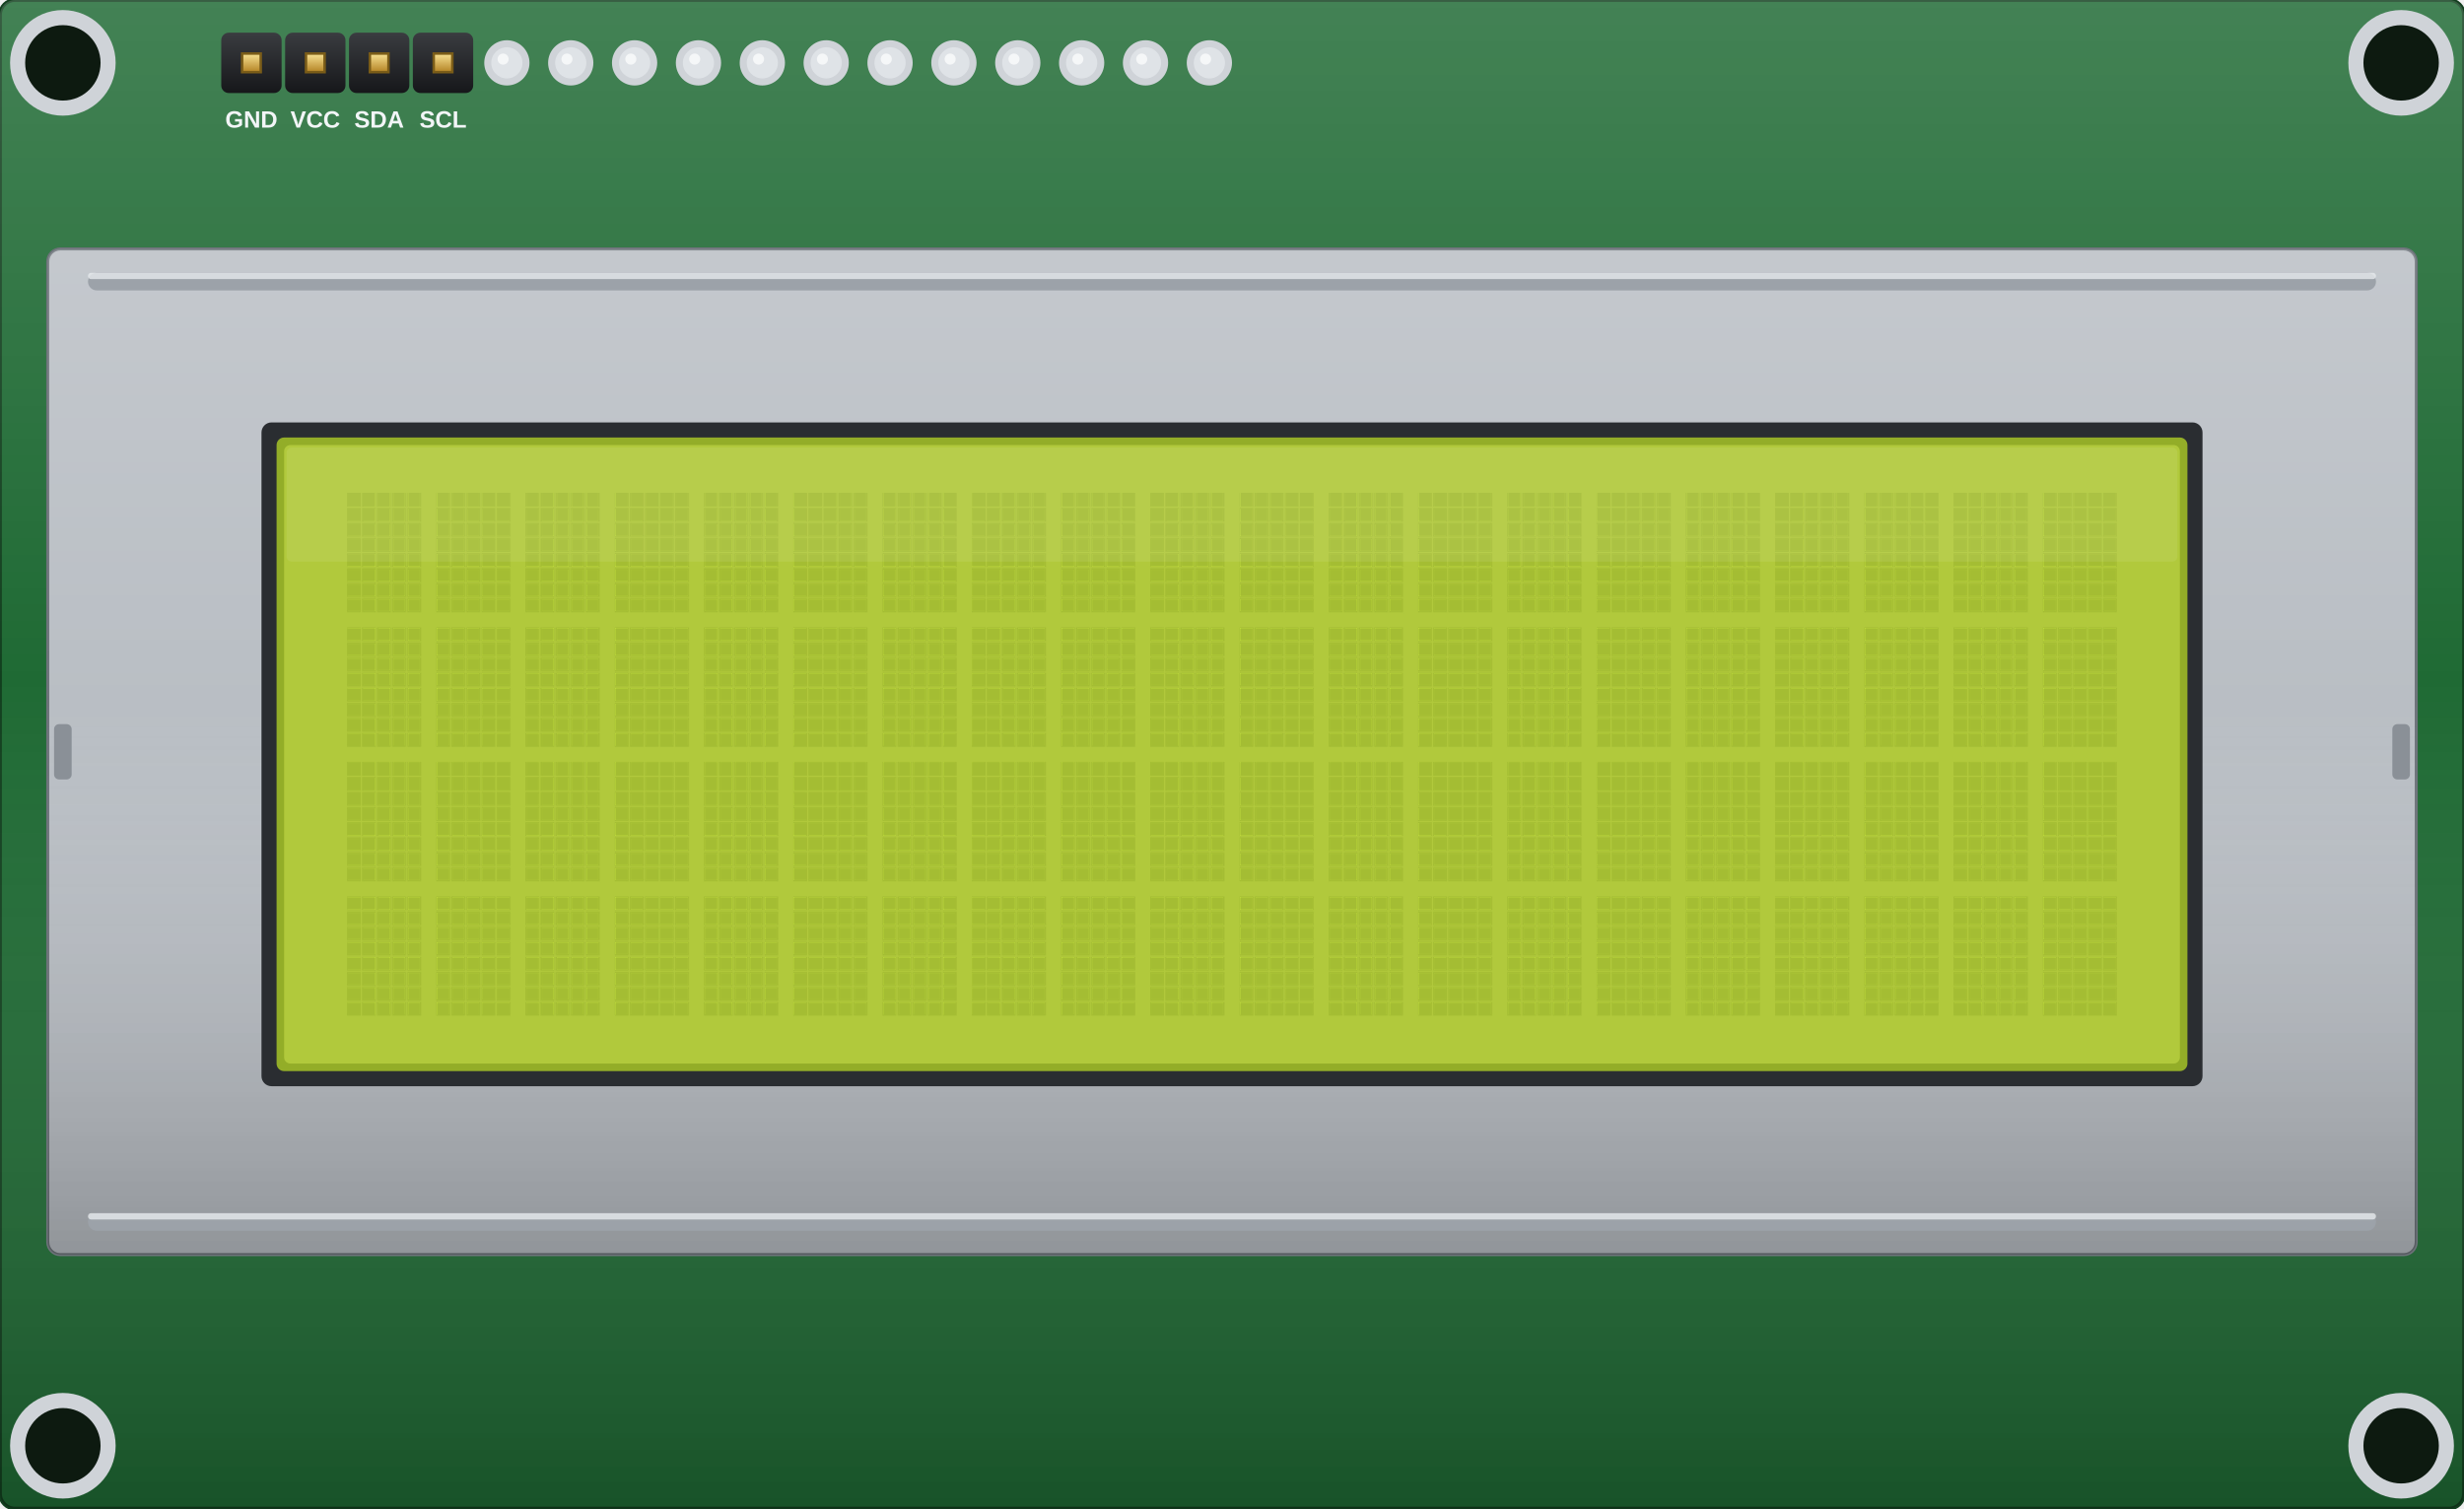
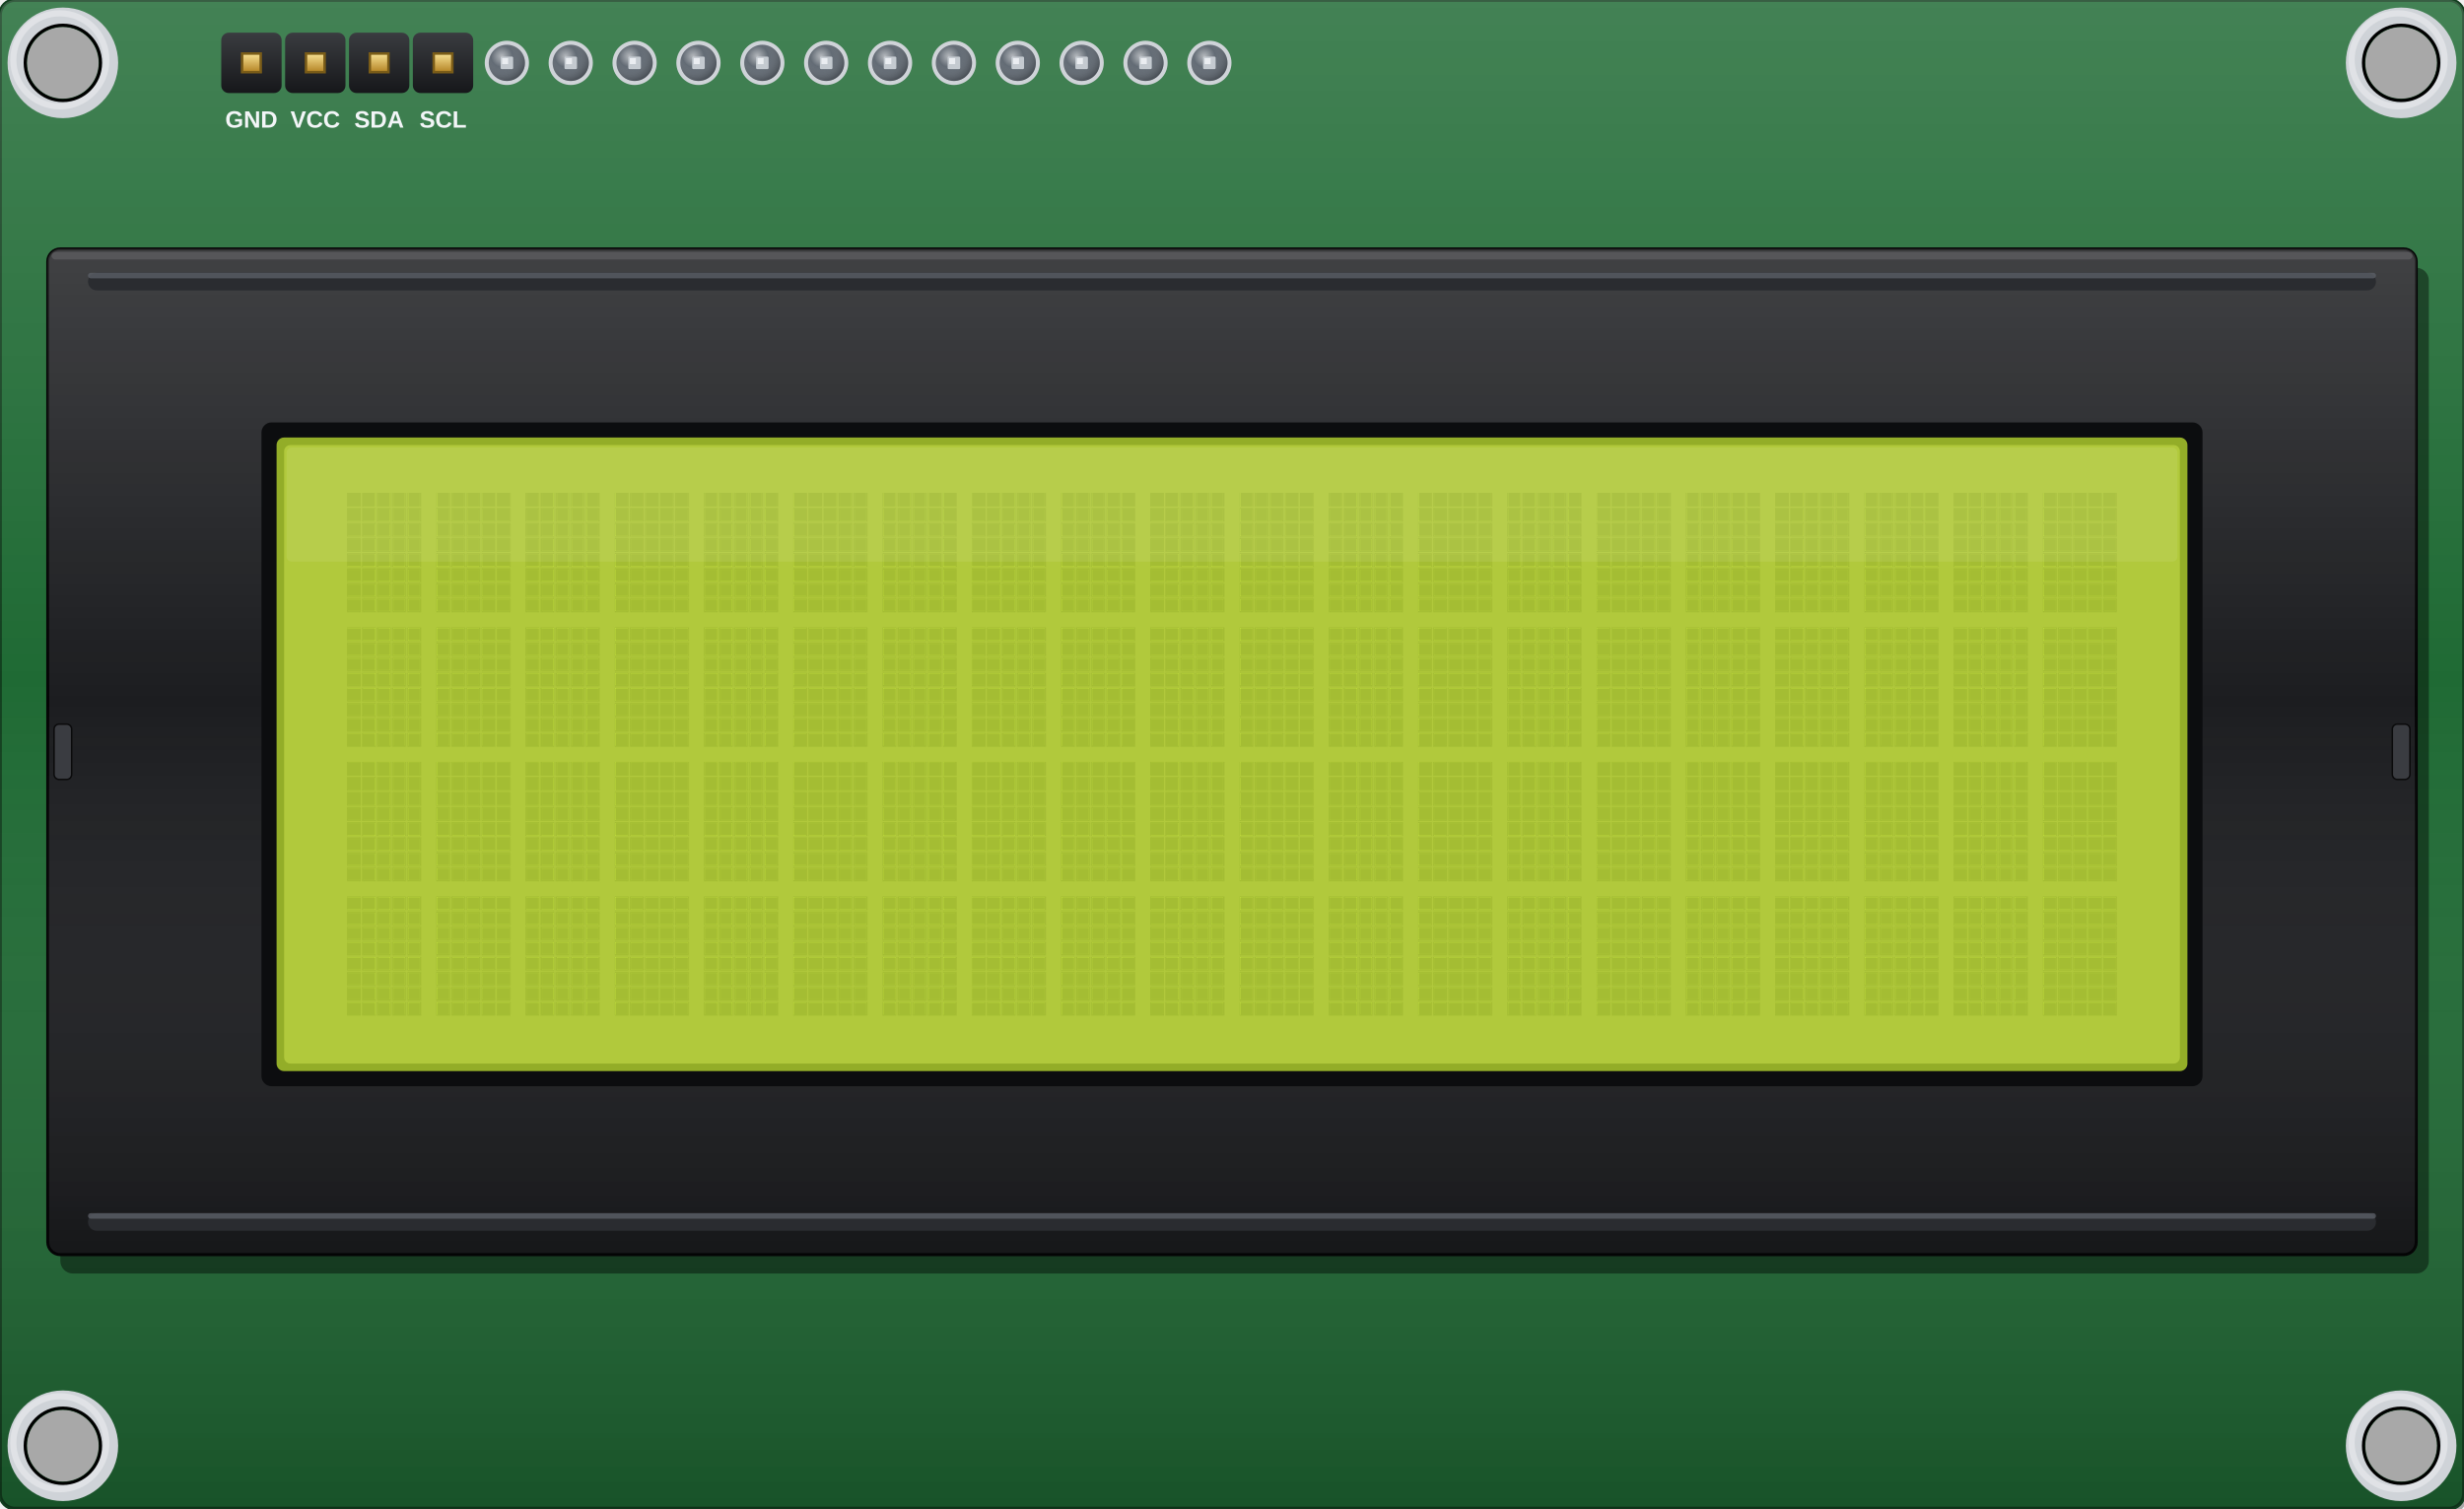
<svg xmlns="http://www.w3.org/2000/svg" version="1.1" width="370.394px" height="226.772px" viewBox="0 0 370.394 226.772">
  <defs>
    <linearGradient id="luz" x1="0" y1="0" x2="0" y2="1">
      <stop offset="0" stop-color="#ffffff" stop-opacity="0.16" />
      <stop offset="0.45" stop-color="#ffffff" stop-opacity="0" />
      <stop offset="1" stop-color="#000000" stop-opacity="0.22" />
    </linearGradient>
    <linearGradient id="metal" x1="0" y1="0" x2="0" y2="1">
      <stop offset="0" stop-color="#f4f6f8" />
      <stop offset="0.5" stop-color="#b9bfc6" />
      <stop offset="1" stop-color="#868d95" />
    </linearGradient>
    <linearGradient id="metal-h" x1="0" y1="0" x2="1" y2="0">
      <stop offset="0" stop-color="#8a9199" />
      <stop offset="0.35" stop-color="#eef1f4" />
      <stop offset="0.7" stop-color="#b3b9c0" />
      <stop offset="1" stop-color="#7c838b" />
    </linearGradient>
    <radialGradient id="lata" cx="0.4" cy="0.38" r="0.66">
      <stop offset="0" stop-color="#f6f8fa" />
      <stop offset="0.6" stop-color="#c3c9cf" />
      <stop offset="1" stop-color="#8c939b" />
    </radialGradient>
    <linearGradient id="plastico" x1="0" y1="0" x2="0" y2="1">
      <stop offset="0" stop-color="#3a3c40" />
      <stop offset="1" stop-color="#16171a" />
    </linearGradient>
    <linearGradient id="ouro" x1="0" y1="0" x2="0" y2="1">
      <stop offset="0" stop-color="#f4dc8c" />
      <stop offset="1" stop-color="#b88a2c" />
    </linearGradient>
+     <radialGradient id="solda" cx="0.36" cy="0.32" r="0.78">
+       <stop offset="0" stop-color="#ffffff" stop-opacity="0.55" />
+       <stop offset="0.38" stop-color="#ffffff" stop-opacity="0.06" />
+       <stop offset="1" stop-color="#000000" stop-opacity="0.35" />
+     </radialGradient>
+     <linearGradient id="vidro-borda" x1="0" y1="0" x2="1" y2="1">
+       <stop offset="0" stop-color="#9fb0bf" />
+       <stop offset="0.5" stop-color="#4d5966" />
+       <stop offset="1" stop-color="#8996a3" />
+     </linearGradient>
+     <pattern id="trama" x="0" y="0" width="2.4" height="2.4" patternUnits="userSpaceOnUse" patternTransform="rotate(40)">
+       <rect width="2.4" height="2.4" fill="#1e1f23" />
+       <rect width="2.4" height="1.1" fill="#2b2c31" />
+     </pattern>
  </defs>
-   <rect x="0" y="0" width="370.394" height="226.772" rx="2.268" fill="#1f6a34" stroke="#123f1f" stroke-width="0.567" />
-   <rect x="0" y="0" width="370.394" height="226.772" rx="2.268" fill="url(#luz)" />
-   <circle cx="9.449" cy="9.449" r="7.937" fill="#cfd3d8" />
-   <circle cx="9.449" cy="9.449" r="5.669" fill="#0d1a10" />
-   <circle cx="9.449" cy="217.323" r="7.937" fill="#cfd3d8" />
-   <circle cx="9.449" cy="217.323" r="5.669" fill="#0d1a10" />
-   <circle cx="360.945" cy="9.449" r="7.937" fill="#cfd3d8" />
-   <circle cx="360.945" cy="9.449" r="5.669" fill="#0d1a10" />
-   <circle cx="360.945" cy="217.323" r="7.937" fill="#cfd3d8" />
-   <circle cx="360.945" cy="217.323" r="5.669" fill="#0d1a10" />
-   <rect x="34.394" y="6.047" width="6.803" height="6.803" fill="#cfd3d8" />
-   <circle cx="47.395" cy="9.449" r="3.402" fill="#cfd3d8" />
-   <circle cx="56.995" cy="9.449" r="3.402" fill="#cfd3d8" />
-   <circle cx="66.595" cy="9.449" r="3.402" fill="#cfd3d8" />
-   <circle cx="76.195" cy="9.449" r="3.402" fill="#cfd3d8" />
-   <circle cx="76.195" cy="9.449" r="2.343" fill="#dfe3e7" />
-   <circle cx="75.628" cy="8.882" r="0.831" fill="#ffffff" fill-opacity="0.7" />
-   <circle cx="85.795" cy="9.449" r="3.402" fill="#cfd3d8" />
-   <circle cx="85.795" cy="9.449" r="2.343" fill="#dfe3e7" />
-   <circle cx="85.228" cy="8.882" r="0.831" fill="#ffffff" fill-opacity="0.7" />
-   <circle cx="95.395" cy="9.449" r="3.402" fill="#cfd3d8" />
-   <circle cx="95.395" cy="9.449" r="2.343" fill="#dfe3e7" />
-   <circle cx="94.828" cy="8.882" r="0.831" fill="#ffffff" fill-opacity="0.7" />
-   <circle cx="104.995" cy="9.449" r="3.402" fill="#cfd3d8" />
-   <circle cx="104.995" cy="9.449" r="2.343" fill="#dfe3e7" />
-   <circle cx="104.428" cy="8.882" r="0.831" fill="#ffffff" fill-opacity="0.7" />
-   <circle cx="114.595" cy="9.449" r="3.402" fill="#cfd3d8" />
-   <circle cx="114.595" cy="9.449" r="2.343" fill="#dfe3e7" />
-   <circle cx="114.028" cy="8.882" r="0.831" fill="#ffffff" fill-opacity="0.7" />
-   <circle cx="124.195" cy="9.449" r="3.402" fill="#cfd3d8" />
-   <circle cx="124.195" cy="9.449" r="2.343" fill="#dfe3e7" />
-   <circle cx="123.628" cy="8.882" r="0.831" fill="#ffffff" fill-opacity="0.7" />
-   <circle cx="133.795" cy="9.449" r="3.402" fill="#cfd3d8" />
-   <circle cx="133.795" cy="9.449" r="2.343" fill="#dfe3e7" />
-   <circle cx="133.228" cy="8.882" r="0.831" fill="#ffffff" fill-opacity="0.7" />
-   <circle cx="143.395" cy="9.449" r="3.402" fill="#cfd3d8" />
-   <circle cx="143.395" cy="9.449" r="2.343" fill="#dfe3e7" />
-   <circle cx="142.828" cy="8.882" r="0.831" fill="#ffffff" fill-opacity="0.7" />
-   <circle cx="152.995" cy="9.449" r="3.402" fill="#cfd3d8" />
-   <circle cx="152.995" cy="9.449" r="2.343" fill="#dfe3e7" />
-   <circle cx="152.428" cy="8.882" r="0.831" fill="#ffffff" fill-opacity="0.7" />
-   <circle cx="162.595" cy="9.449" r="3.402" fill="#cfd3d8" />
-   <circle cx="162.595" cy="9.449" r="2.343" fill="#dfe3e7" />
-   <circle cx="162.028" cy="8.882" r="0.831" fill="#ffffff" fill-opacity="0.7" />
-   <circle cx="172.195" cy="9.449" r="3.402" fill="#cfd3d8" />
-   <circle cx="172.195" cy="9.449" r="2.343" fill="#dfe3e7" />
-   <circle cx="171.628" cy="8.882" r="0.831" fill="#ffffff" fill-opacity="0.7" />
-   <circle cx="181.795" cy="9.449" r="3.402" fill="#cfd3d8" />
-   <circle cx="181.795" cy="9.449" r="2.343" fill="#dfe3e7" />
-   <circle cx="181.228" cy="8.882" r="0.831" fill="#ffffff" fill-opacity="0.7" />
-   <rect x="7.181" y="37.417" width="356.031" height="151.181" rx="1.89" fill="#b9bec4" stroke="#6d737a" stroke-width="0.454" />
+   <rect x="0.454" y="0.605" width="370.394" height="226.772" rx="2.268" fill="#000000" fill-opacity="0.3" />
+   <path fill-rule="evenodd" d="M2.268 0 L368.126 0 A2.268 2.268 0 0 1 370.394 2.268 L370.394 224.504 A2.268 2.268 0 0 1 368.126 226.772 L2.268 226.772 A2.268 2.268 0 0 1 0 224.504 L0 2.268 A2.268 2.268 0 0 1 2.268 0 Z M3.78 9.449 A5.669 5.669 0 1 0 15.118 9.449 A5.669 5.669 0 1 0 3.78 9.449 Z M3.78 217.323 A5.669 5.669 0 1 0 15.118 217.323 A5.669 5.669 0 1 0 3.78 217.323 Z M355.276 9.449 A5.669 5.669 0 1 0 366.614 9.449 A5.669 5.669 0 1 0 355.276 9.449 Z M355.276 217.323 A5.669 5.669 0 1 0 366.614 217.323 A5.669 5.669 0 1 0 355.276 217.323 Z" fill="#1f6a34" stroke="#123f1f" stroke-width="0.567" />
+   <path fill-rule="evenodd" d="M2.268 0 L368.126 0 A2.268 2.268 0 0 1 370.394 2.268 L370.394 224.504 A2.268 2.268 0 0 1 368.126 226.772 L2.268 226.772 A2.268 2.268 0 0 1 0 224.504 L0 2.268 A2.268 2.268 0 0 1 2.268 0 Z M3.78 9.449 A5.669 5.669 0 1 0 15.118 9.449 A5.669 5.669 0 1 0 3.78 9.449 Z M3.78 217.323 A5.669 5.669 0 1 0 15.118 217.323 A5.669 5.669 0 1 0 3.78 217.323 Z M355.276 9.449 A5.669 5.669 0 1 0 366.614 9.449 A5.669 5.669 0 1 0 355.276 9.449 Z M355.276 217.323 A5.669 5.669 0 1 0 366.614 217.323 A5.669 5.669 0 1 0 355.276 217.323 Z" fill="url(#luz)" />
+   <circle cx="9.449" cy="9.449" r="6.992" fill="none" stroke="#cfd3d8" stroke-width="2.646" />
+   <circle stroke-opacity="0.35" cx="8.995" cy="8.995" r="6.992" fill="none" stroke="#ffffff" stroke-width="0.926" />
+   <circle cx="9.449" cy="9.449" r="5.669" fill="none" stroke="#000000" stroke-width="0.454" />
+   <circle cx="9.449" cy="217.323" r="6.992" fill="none" stroke="#cfd3d8" stroke-width="2.646" />
+   <circle stroke-opacity="0.35" cx="8.995" cy="216.869" r="6.992" fill="none" stroke="#ffffff" stroke-width="0.926" />
+   <circle cx="9.449" cy="217.323" r="5.669" fill="none" stroke="#000000" stroke-width="0.454" />
+   <circle cx="360.945" cy="9.449" r="6.992" fill="none" stroke="#cfd3d8" stroke-width="2.646" />
+   <circle stroke-opacity="0.35" cx="360.491" cy="8.995" r="6.992" fill="none" stroke="#ffffff" stroke-width="0.926" />
+   <circle cx="360.945" cy="9.449" r="5.669" fill="none" stroke="#000000" stroke-width="0.454" />
+   <circle cx="360.945" cy="217.323" r="6.992" fill="none" stroke="#cfd3d8" stroke-width="2.646" />
+   <circle stroke-opacity="0.35" cx="360.491" cy="216.869" r="6.992" fill="none" stroke="#ffffff" stroke-width="0.926" />
+   <circle cx="360.945" cy="217.323" r="5.669" fill="none" stroke="#000000" stroke-width="0.454" />
+   <rect x="34.394" y="6.047" width="6.803" height="6.803" rx="0.378" fill="#d3b25a" />
+   <circle cx="47.395" cy="9.449" r="3.402" fill="#d3b25a" />
+   <circle cx="56.995" cy="9.449" r="3.402" fill="#d3b25a" />
+   <circle cx="66.595" cy="9.449" r="3.402" fill="#d3b25a" />
+   <circle cx="76.195" cy="9.449" r="3.326" fill="#cfd3d8" />
+   <circle cx="76.195" cy="9.449" r="2.721" fill="#59626c" />
+   <circle cx="76.195" cy="9.449" r="2.721" fill="url(#solda)" />
+   <rect x="75.25" y="8.504" width="1.89" height="1.89" rx="0.189" fill="#c4cad0" />
+   <rect x="75.477" y="8.731" width="0.907" height="0.907" fill="#f4f6f8" fill-opacity="0.8" />
+   <circle cx="85.795" cy="9.449" r="3.326" fill="#cfd3d8" />
+   <circle cx="85.795" cy="9.449" r="2.721" fill="#59626c" />
+   <circle cx="85.795" cy="9.449" r="2.721" fill="url(#solda)" />
+   <rect x="84.85" y="8.504" width="1.89" height="1.89" rx="0.189" fill="#c4cad0" />
+   <rect x="85.077" y="8.731" width="0.907" height="0.907" fill="#f4f6f8" fill-opacity="0.8" />
+   <circle cx="95.395" cy="9.449" r="3.326" fill="#cfd3d8" />
+   <circle cx="95.395" cy="9.449" r="2.721" fill="#59626c" />
+   <circle cx="95.395" cy="9.449" r="2.721" fill="url(#solda)" />
+   <rect x="94.45" y="8.504" width="1.89" height="1.89" rx="0.189" fill="#c4cad0" />
+   <rect x="94.677" y="8.731" width="0.907" height="0.907" fill="#f4f6f8" fill-opacity="0.8" />
+   <circle cx="104.995" cy="9.449" r="3.326" fill="#cfd3d8" />
+   <circle cx="104.995" cy="9.449" r="2.721" fill="#59626c" />
+   <circle cx="104.995" cy="9.449" r="2.721" fill="url(#solda)" />
+   <rect x="104.05" y="8.504" width="1.89" height="1.89" rx="0.189" fill="#c4cad0" />
+   <rect x="104.277" y="8.731" width="0.907" height="0.907" fill="#f4f6f8" fill-opacity="0.8" />
+   <circle cx="114.595" cy="9.449" r="3.326" fill="#cfd3d8" />
+   <circle cx="114.595" cy="9.449" r="2.721" fill="#59626c" />
+   <circle cx="114.595" cy="9.449" r="2.721" fill="url(#solda)" />
+   <rect x="113.65" y="8.504" width="1.89" height="1.89" rx="0.189" fill="#c4cad0" />
+   <rect x="113.877" y="8.731" width="0.907" height="0.907" fill="#f4f6f8" fill-opacity="0.8" />
+   <circle cx="124.195" cy="9.449" r="3.326" fill="#cfd3d8" />
+   <circle cx="124.195" cy="9.449" r="2.721" fill="#59626c" />
+   <circle cx="124.195" cy="9.449" r="2.721" fill="url(#solda)" />
+   <rect x="123.25" y="8.504" width="1.89" height="1.89" rx="0.189" fill="#c4cad0" />
+   <rect x="123.477" y="8.731" width="0.907" height="0.907" fill="#f4f6f8" fill-opacity="0.8" />
+   <circle cx="133.795" cy="9.449" r="3.326" fill="#cfd3d8" />
+   <circle cx="133.795" cy="9.449" r="2.721" fill="#59626c" />
+   <circle cx="133.795" cy="9.449" r="2.721" fill="url(#solda)" />
+   <rect x="132.85" y="8.504" width="1.89" height="1.89" rx="0.189" fill="#c4cad0" />
+   <rect x="133.077" y="8.731" width="0.907" height="0.907" fill="#f4f6f8" fill-opacity="0.8" />
+   <circle cx="143.395" cy="9.449" r="3.326" fill="#cfd3d8" />
+   <circle cx="143.395" cy="9.449" r="2.721" fill="#59626c" />
+   <circle cx="143.395" cy="9.449" r="2.721" fill="url(#solda)" />
+   <rect x="142.45" y="8.504" width="1.89" height="1.89" rx="0.189" fill="#c4cad0" />
+   <rect x="142.677" y="8.731" width="0.907" height="0.907" fill="#f4f6f8" fill-opacity="0.8" />
+   <circle cx="152.995" cy="9.449" r="3.326" fill="#cfd3d8" />
+   <circle cx="152.995" cy="9.449" r="2.721" fill="#59626c" />
+   <circle cx="152.995" cy="9.449" r="2.721" fill="url(#solda)" />
+   <rect x="152.05" y="8.504" width="1.89" height="1.89" rx="0.189" fill="#c4cad0" />
+   <rect x="152.277" y="8.731" width="0.907" height="0.907" fill="#f4f6f8" fill-opacity="0.8" />
+   <circle cx="162.595" cy="9.449" r="3.326" fill="#cfd3d8" />
+   <circle cx="162.595" cy="9.449" r="2.721" fill="#59626c" />
+   <circle cx="162.595" cy="9.449" r="2.721" fill="url(#solda)" />
+   <rect x="161.65" y="8.504" width="1.89" height="1.89" rx="0.189" fill="#c4cad0" />
+   <rect x="161.877" y="8.731" width="0.907" height="0.907" fill="#f4f6f8" fill-opacity="0.8" />
+   <circle cx="172.195" cy="9.449" r="3.326" fill="#cfd3d8" />
+   <circle cx="172.195" cy="9.449" r="2.721" fill="#59626c" />
+   <circle cx="172.195" cy="9.449" r="2.721" fill="url(#solda)" />
+   <rect x="171.25" y="8.504" width="1.89" height="1.89" rx="0.189" fill="#c4cad0" />
+   <rect x="171.477" y="8.731" width="0.907" height="0.907" fill="#f4f6f8" fill-opacity="0.8" />
+   <circle cx="181.795" cy="9.449" r="3.326" fill="#cfd3d8" />
+   <circle cx="181.795" cy="9.449" r="2.721" fill="#59626c" />
+   <circle cx="181.795" cy="9.449" r="2.721" fill="url(#solda)" />
+   <rect x="180.85" y="8.504" width="1.89" height="1.89" rx="0.189" fill="#c4cad0" />
+   <rect x="181.077" y="8.731" width="0.907" height="0.907" fill="#f4f6f8" fill-opacity="0.8" />
+   <rect x="9.071" y="40.252" width="356.031" height="151.181" rx="1.89" fill="#000000" fill-opacity="0.42" />
+   <rect x="7.181" y="37.417" width="356.031" height="151.181" rx="1.89" fill="#1c1d20" stroke="#050506" stroke-width="0.454" />
  <rect x="7.181" y="37.417" width="356.031" height="151.181" rx="1.89" fill="url(#luz)" />
-   <rect x="13.228" y="41.008" width="343.937" height="2.646" rx="1.323" fill="#9ca2a9" />
-   <rect x="13.228" y="41.008" width="343.937" height="0.945" rx="0.454" fill="#e6e9ec" fill-opacity="0.8" />
-   <rect x="13.228" y="182.362" width="343.937" height="2.646" rx="1.323" fill="#9ca2a9" />
-   <rect x="13.228" y="182.362" width="343.937" height="0.945" rx="0.454" fill="#e6e9ec" fill-opacity="0.8" />
-   <rect x="8.126" y="108.85" width="2.646" height="8.315" rx="0.756" fill="#8a9097" />
-   <rect x="359.622" y="108.85" width="2.646" height="8.315" rx="0.756" fill="#8a9097" />
-   <rect x="39.307" y="63.496" width="291.78" height="99.78" rx="1.512" fill="#2a2d31" />
+   <rect x="7.748" y="37.871" width="354.898" height="1.134" rx="0.567" fill="#ffffff" fill-opacity="0.12" />
+   <rect x="13.228" y="41.008" width="343.937" height="2.646" rx="1.323" fill="#2a2c30" />
+   <rect x="13.228" y="41.008" width="343.937" height="0.831" rx="0.416" fill="#5a5e65" fill-opacity="0.8" />
+   <rect x="13.228" y="182.362" width="343.937" height="2.646" rx="1.323" fill="#2a2c30" />
+   <rect x="13.228" y="182.362" width="343.937" height="0.831" rx="0.416" fill="#5a5e65" fill-opacity="0.8" />
+   <rect x="8.126" y="108.85" width="2.646" height="8.315" rx="0.756" fill="#3a3c41" stroke="#0a0a0b" stroke-width="0.227" />
+   <rect x="359.622" y="108.85" width="2.646" height="8.315" rx="0.756" fill="#3a3c41" stroke="#0a0a0b" stroke-width="0.227" />
+   <rect x="39.307" y="63.496" width="291.78" height="99.78" rx="1.512" fill="#0c0d0f" />
  <rect x="41.575" y="65.764" width="287.244" height="95.244" rx="1.134" fill="#93ad28" />
  <rect x="42.709" y="66.898" width="284.976" height="92.976" rx="0.945" fill="#b5cc3e" fill-opacity="0.9" />
  <defs>
    <pattern id="pontos-lcd2004" x="52.157" y="74.079" width="13.417" height="20.22" patternUnits="userSpaceOnUse">
      <rect x="0" y="0" width="2.079" height="2.079" fill="#a4bd33" />
      <rect x="2.268" y="0" width="2.079" height="2.079" fill="#a4bd33" />
      <rect x="4.535" y="0" width="2.079" height="2.079" fill="#a4bd33" />
      <rect x="6.803" y="0" width="2.079" height="2.079" fill="#a4bd33" />
      <rect x="9.071" y="0" width="2.079" height="2.079" fill="#a4bd33" />
      <rect x="0" y="2.268" width="2.079" height="2.079" fill="#a4bd33" />
      <rect x="2.268" y="2.268" width="2.079" height="2.079" fill="#a4bd33" />
      <rect x="4.535" y="2.268" width="2.079" height="2.079" fill="#a4bd33" />
      <rect x="6.803" y="2.268" width="2.079" height="2.079" fill="#a4bd33" />
      <rect x="9.071" y="2.268" width="2.079" height="2.079" fill="#a4bd33" />
      <rect x="0" y="4.535" width="2.079" height="2.079" fill="#a4bd33" />
      <rect x="2.268" y="4.535" width="2.079" height="2.079" fill="#a4bd33" />
      <rect x="4.535" y="4.535" width="2.079" height="2.079" fill="#a4bd33" />
      <rect x="6.803" y="4.535" width="2.079" height="2.079" fill="#a4bd33" />
      <rect x="9.071" y="4.535" width="2.079" height="2.079" fill="#a4bd33" />
      <rect x="0" y="6.803" width="2.079" height="2.079" fill="#a4bd33" />
      <rect x="2.268" y="6.803" width="2.079" height="2.079" fill="#a4bd33" />
      <rect x="4.535" y="6.803" width="2.079" height="2.079" fill="#a4bd33" />
      <rect x="6.803" y="6.803" width="2.079" height="2.079" fill="#a4bd33" />
      <rect x="9.071" y="6.803" width="2.079" height="2.079" fill="#a4bd33" />
      <rect x="0" y="9.071" width="2.079" height="2.079" fill="#a4bd33" />
      <rect x="2.268" y="9.071" width="2.079" height="2.079" fill="#a4bd33" />
      <rect x="4.535" y="9.071" width="2.079" height="2.079" fill="#a4bd33" />
      <rect x="6.803" y="9.071" width="2.079" height="2.079" fill="#a4bd33" />
      <rect x="9.071" y="9.071" width="2.079" height="2.079" fill="#a4bd33" />
      <rect x="0" y="11.339" width="2.079" height="2.079" fill="#a4bd33" />
      <rect x="2.268" y="11.339" width="2.079" height="2.079" fill="#a4bd33" />
      <rect x="4.535" y="11.339" width="2.079" height="2.079" fill="#a4bd33" />
      <rect x="6.803" y="11.339" width="2.079" height="2.079" fill="#a4bd33" />
      <rect x="9.071" y="11.339" width="2.079" height="2.079" fill="#a4bd33" />
      <rect x="0" y="13.606" width="2.079" height="2.079" fill="#a4bd33" />
      <rect x="2.268" y="13.606" width="2.079" height="2.079" fill="#a4bd33" />
      <rect x="4.535" y="13.606" width="2.079" height="2.079" fill="#a4bd33" />
      <rect x="6.803" y="13.606" width="2.079" height="2.079" fill="#a4bd33" />
      <rect x="9.071" y="13.606" width="2.079" height="2.079" fill="#a4bd33" />
      <rect x="0" y="15.874" width="2.079" height="2.079" fill="#a4bd33" />
      <rect x="2.268" y="15.874" width="2.079" height="2.079" fill="#a4bd33" />
      <rect x="4.535" y="15.874" width="2.079" height="2.079" fill="#a4bd33" />
      <rect x="6.803" y="15.874" width="2.079" height="2.079" fill="#a4bd33" />
      <rect x="9.071" y="15.874" width="2.079" height="2.079" fill="#a4bd33" />
    </pattern>
  </defs>
  <rect x="52.157" y="74.079" width="266.079" height="78.614" fill="url(#pontos-lcd2004)" />
  <rect x="43.087" y="67.276" width="284.22" height="17.144" rx="0.756" fill="#ffffff" fill-opacity="0.08" />
  <rect x="33.26" y="4.913" width="9.071" height="9.071" rx="1.134" fill="url(#plastico)" />
  <rect x="36.208" y="7.861" width="3.175" height="3.175" fill="#7a5c18" />
  <rect x="36.586" y="8.239" width="2.419" height="2.419" fill="url(#ouro)" />
  <text transform="translate(37.795 17.764) rotate(0)" x="0" y="1.417" font-family="Arial" font-weight="bold" font-size="3.543" fill="#f2f5f7" text-anchor="middle">GND</text>
  <rect x="42.86" y="4.913" width="9.071" height="9.071" rx="1.134" fill="url(#plastico)" />
  <rect x="45.808" y="7.861" width="3.175" height="3.175" fill="#7a5c18" />
  <rect x="46.186" y="8.239" width="2.419" height="2.419" fill="url(#ouro)" />
  <text transform="translate(47.395 17.764) rotate(0)" x="0" y="1.417" font-family="Arial" font-weight="bold" font-size="3.543" fill="#f2f5f7" text-anchor="middle">VCC</text>
  <rect x="52.46" y="4.913" width="9.071" height="9.071" rx="1.134" fill="url(#plastico)" />
  <rect x="55.408" y="7.861" width="3.175" height="3.175" fill="#7a5c18" />
  <rect x="55.786" y="8.239" width="2.419" height="2.419" fill="url(#ouro)" />
  <text transform="translate(56.995 17.764) rotate(0)" x="0" y="1.417" font-family="Arial" font-weight="bold" font-size="3.543" fill="#f2f5f7" text-anchor="middle">SDA</text>
  <rect x="62.06" y="4.913" width="9.071" height="9.071" rx="1.134" fill="url(#plastico)" />
  <rect x="65.008" y="7.861" width="3.175" height="3.175" fill="#7a5c18" />
  <rect x="65.386" y="8.239" width="2.419" height="2.419" fill="url(#ouro)" />
  <text transform="translate(66.595 17.764) rotate(0)" x="0" y="1.417" font-family="Arial" font-weight="bold" font-size="3.543" fill="#f2f5f7" text-anchor="middle">SCL</text>
</svg>
